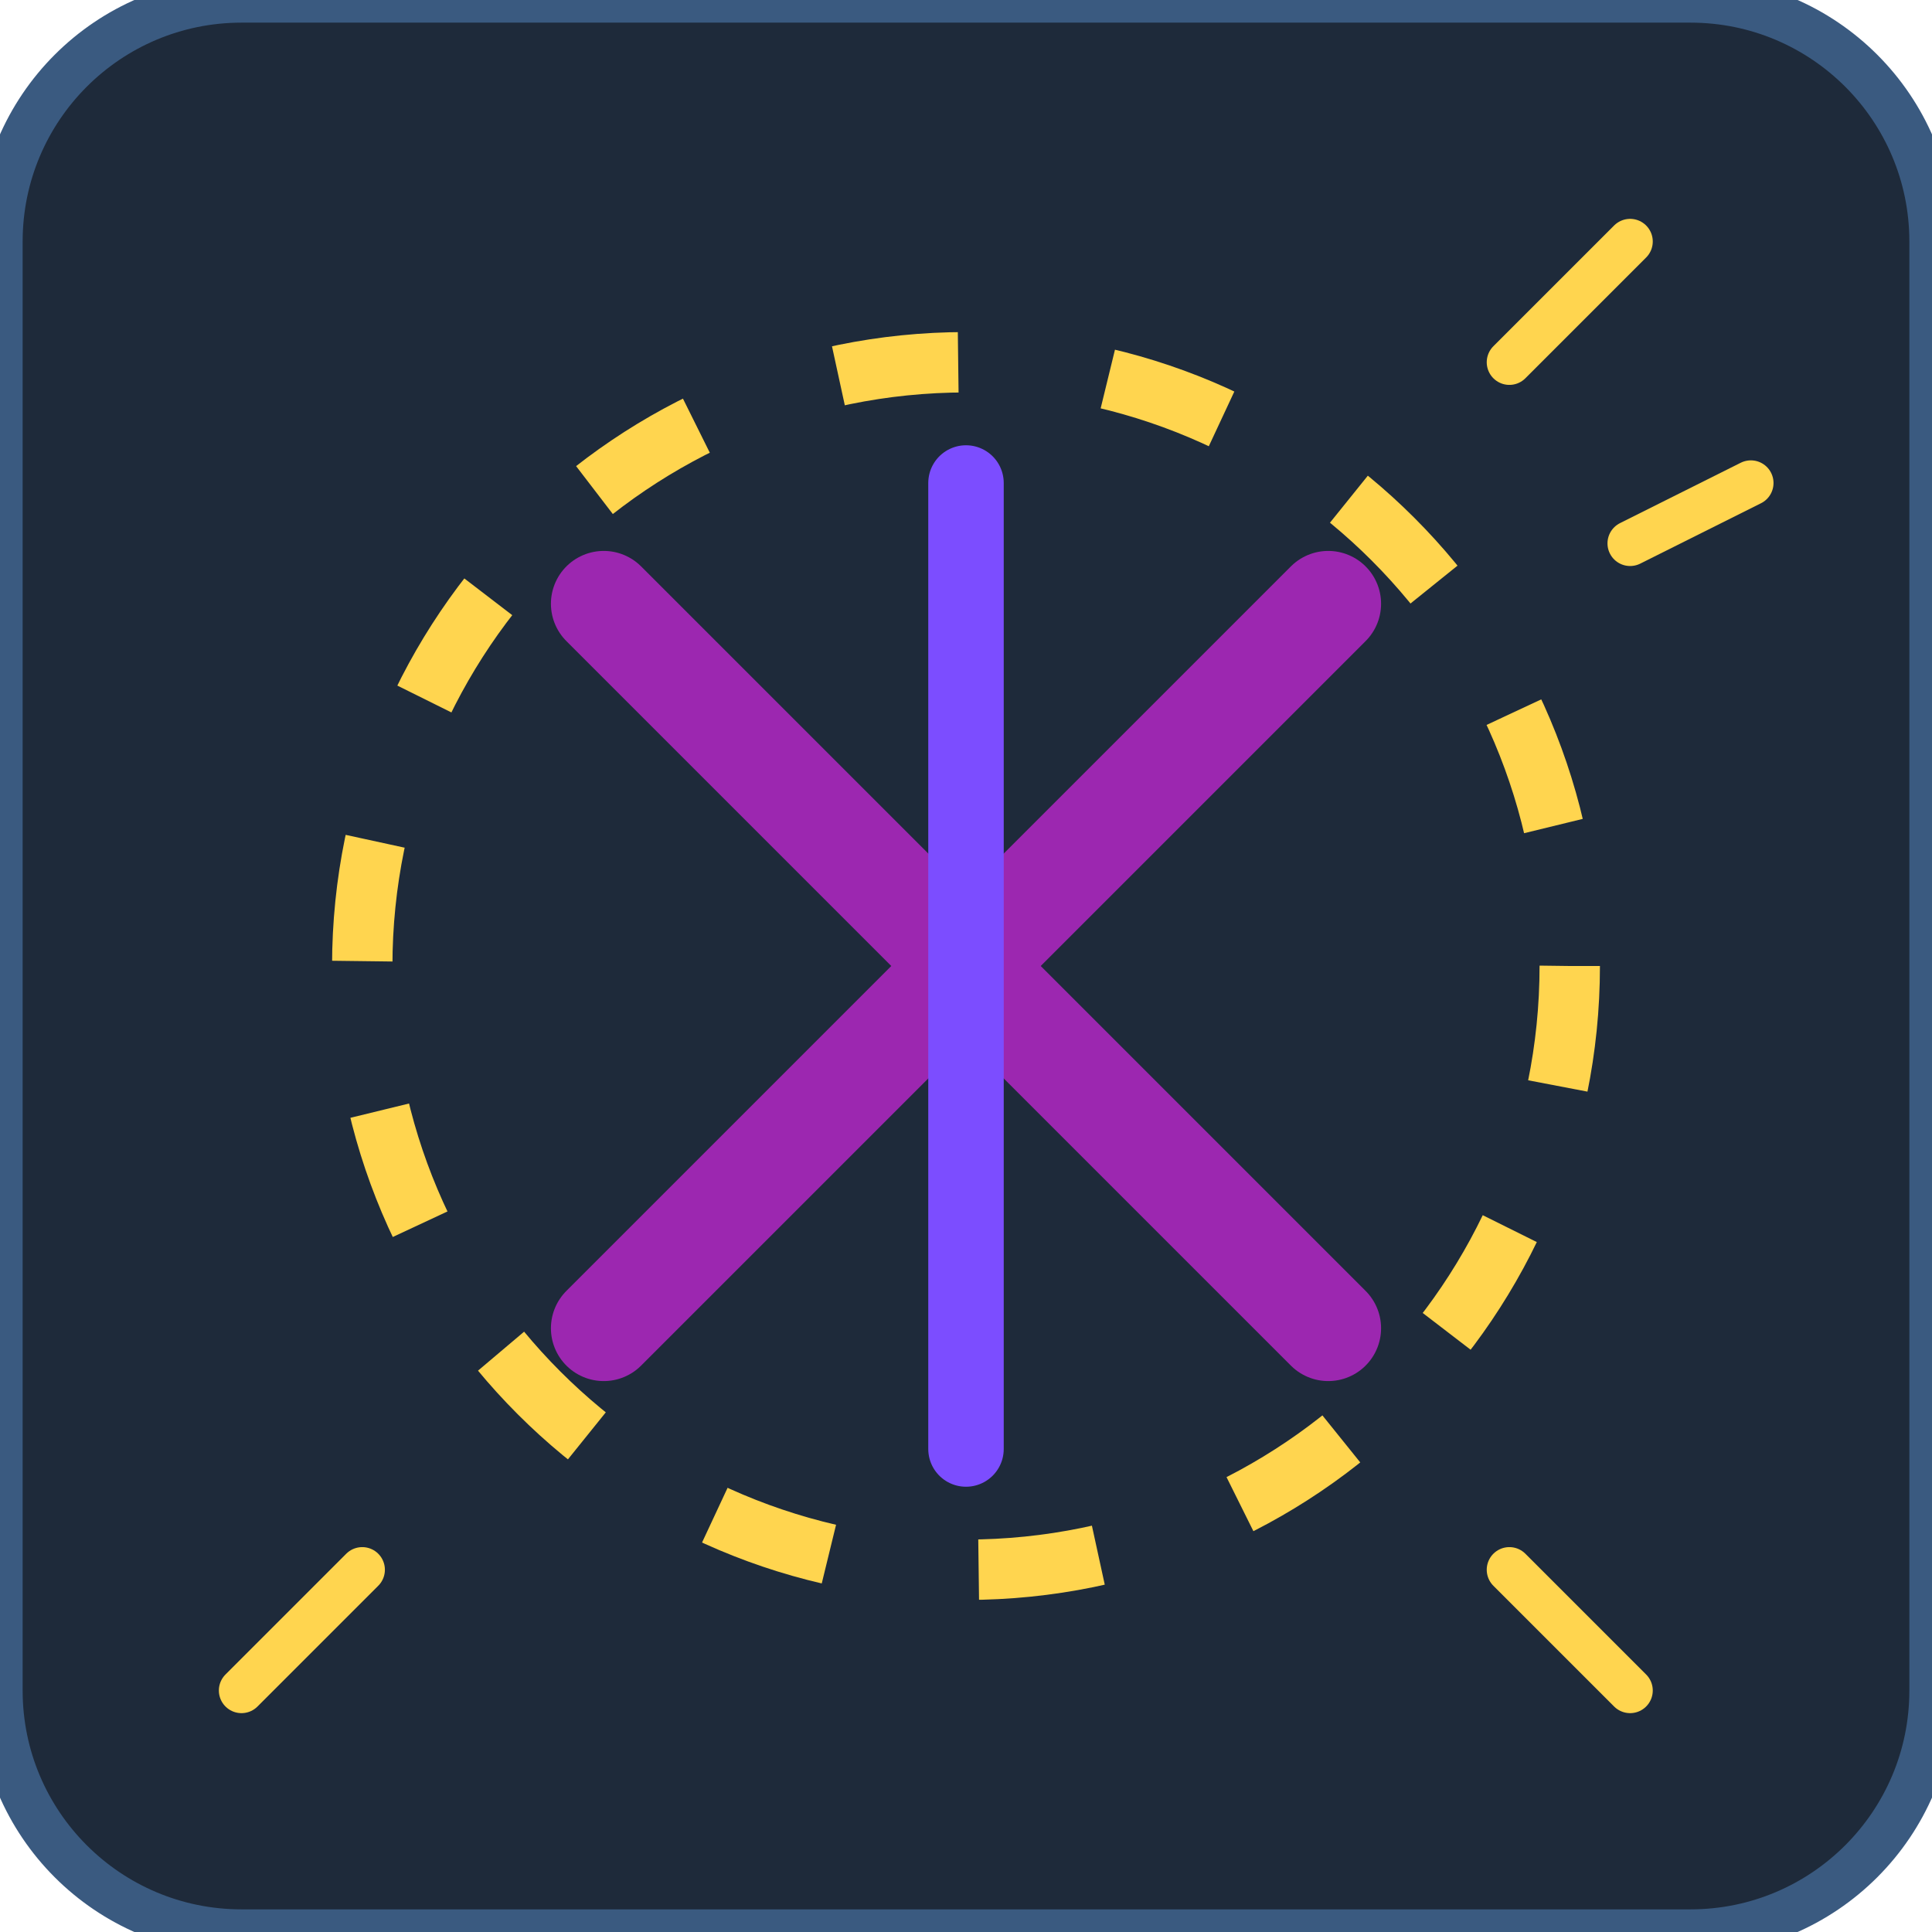
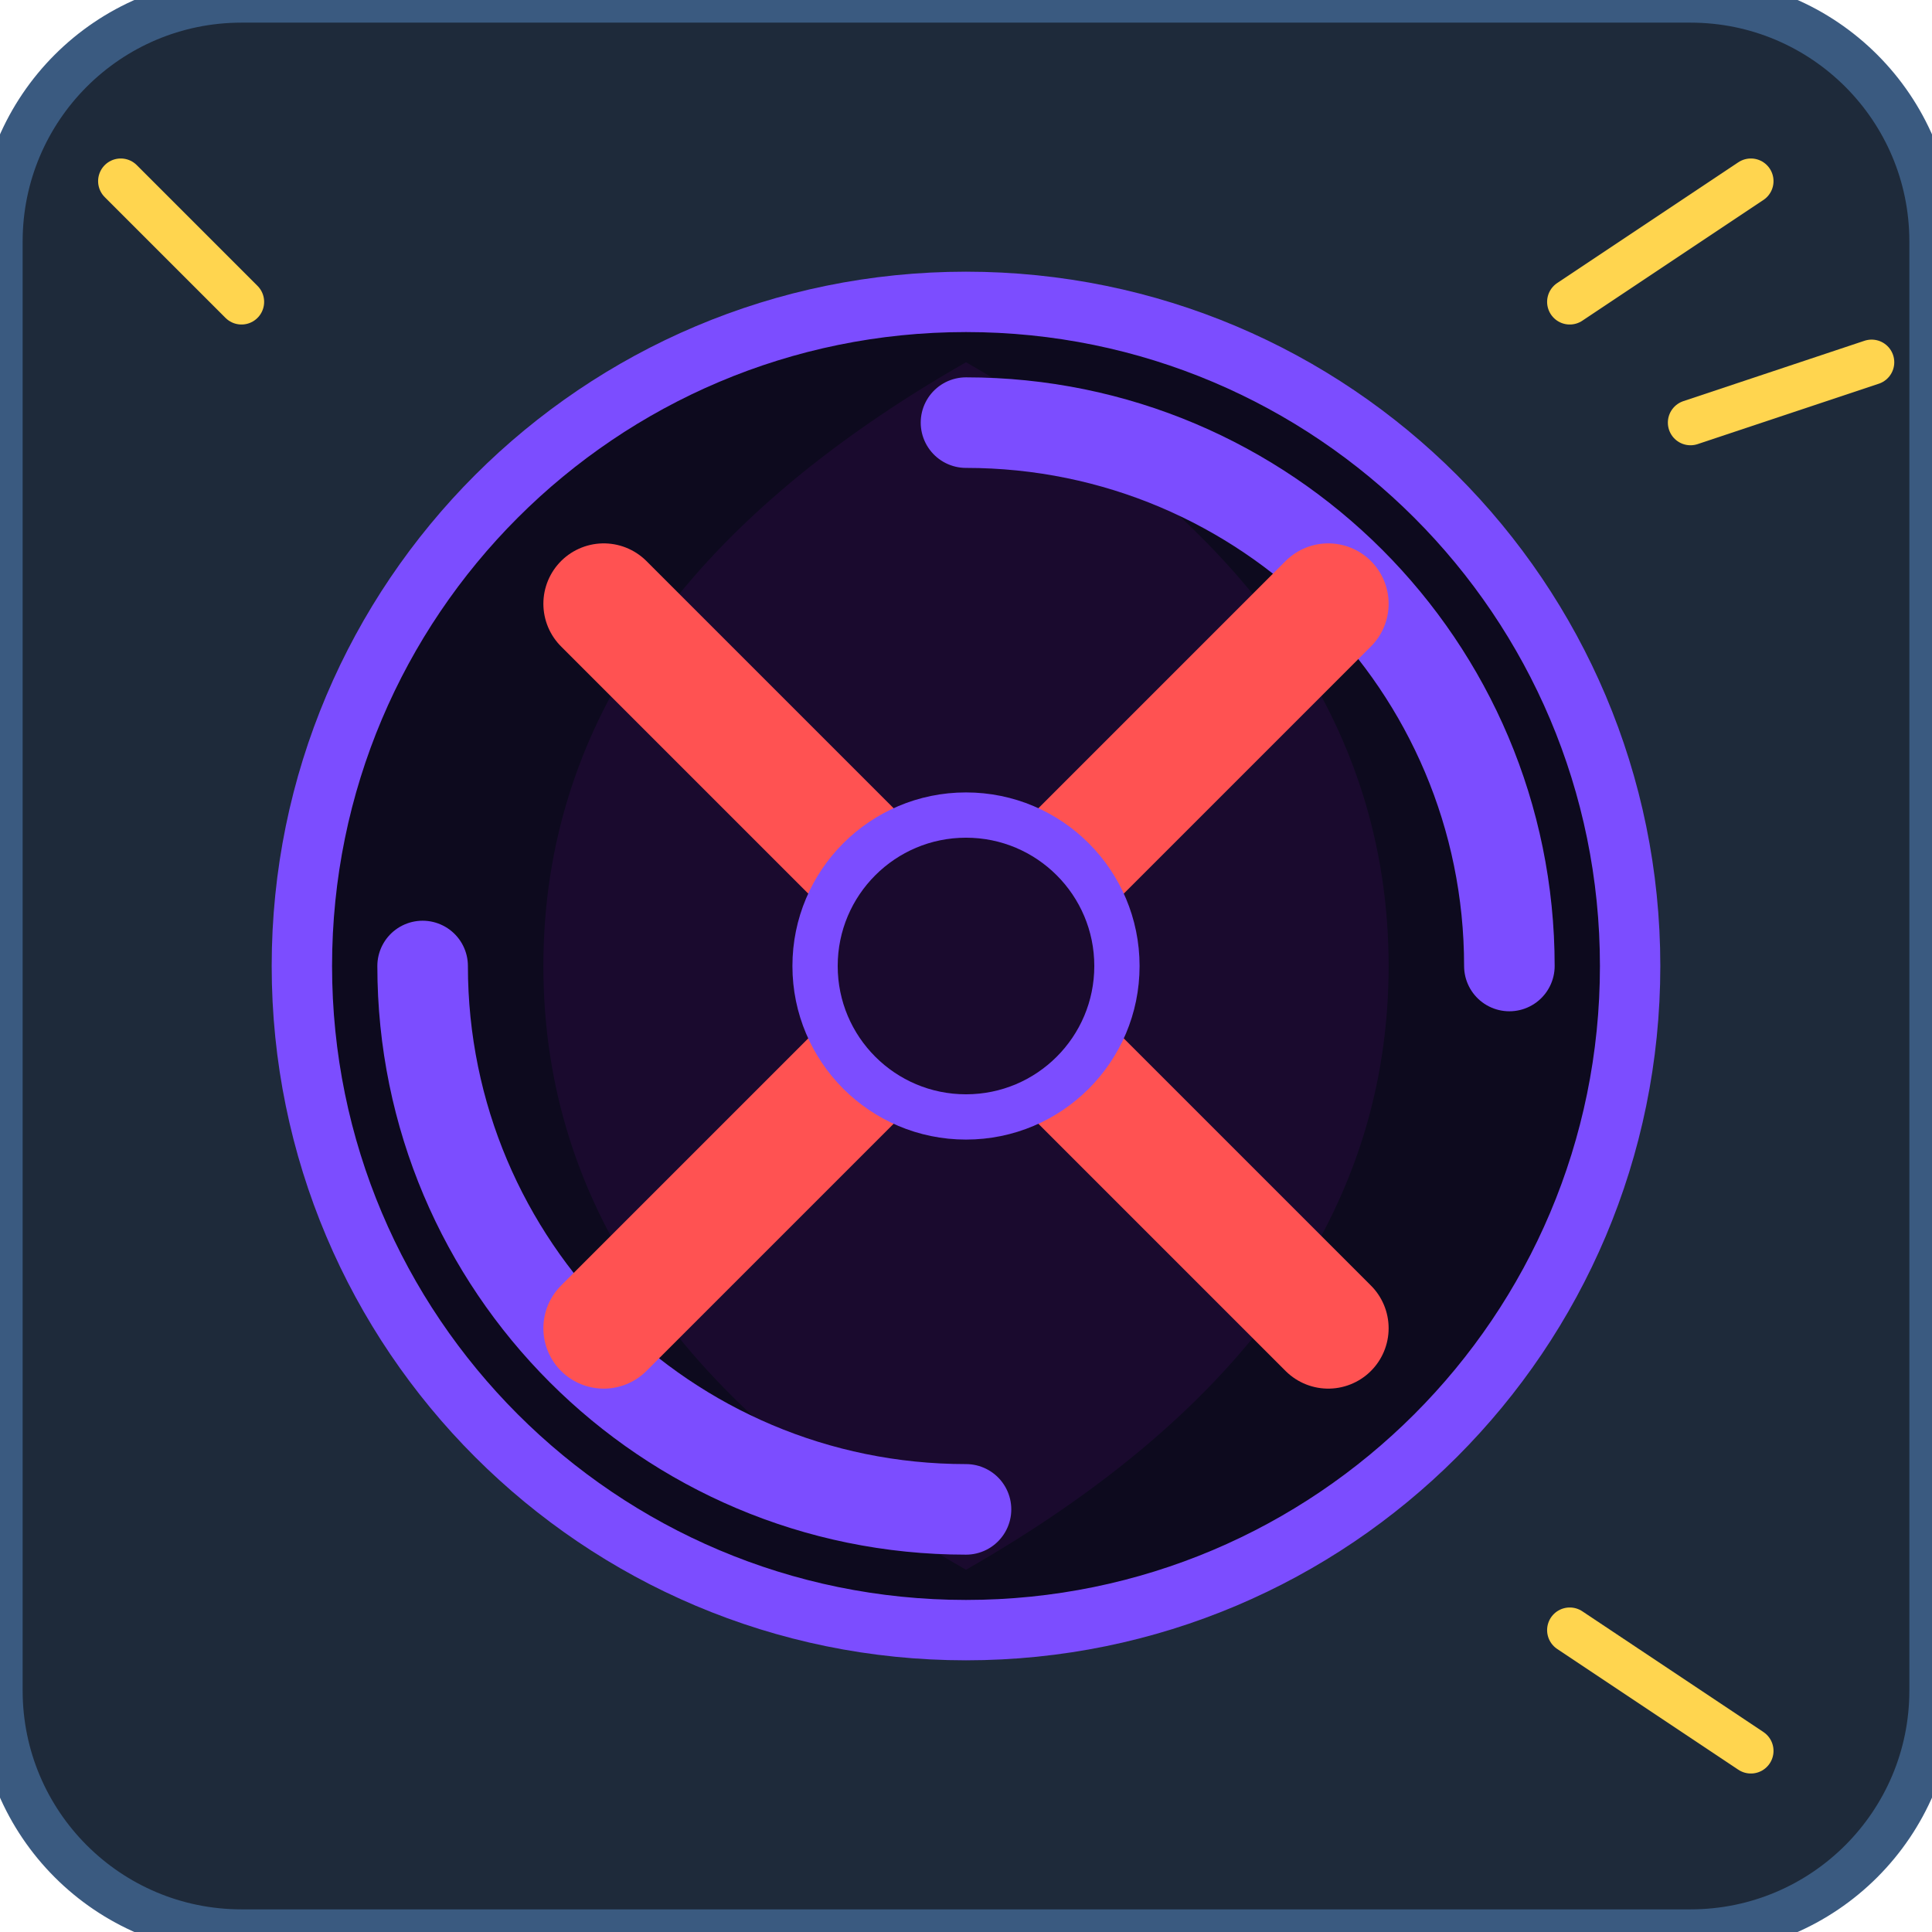
<svg xmlns="http://www.w3.org/2000/svg" viewBox="0 0 64 64">
  <rect x="0" y="0" width="64" height="64" rx="8" fill="#1e2a3a" stroke="#3a5a80" stroke-width="1.5" />
-   <circle cx="32" cy="32" r="20" fill="none" stroke="#ffd54f" stroke-width="2" stroke-dasharray="4,5" />
-   <line x1="20" y1="20" x2="44" y2="44" stroke="#9c27b0" stroke-width="3.5" stroke-linecap="round" />
-   <line x1="44" y1="20" x2="20" y2="44" stroke="#9c27b0" stroke-width="3.5" stroke-linecap="round" />
-   <line x1="32" y1="16" x2="32" y2="48" stroke="#7c4dff" stroke-width="2.5" stroke-linecap="round" />
-   <line x1="50" y1="12" x2="54" y2="8" stroke="#ffd54f" stroke-width="1.5" stroke-linecap="round" />
-   <line x1="54" y1="18" x2="58" y2="16" stroke="#ffd54f" stroke-width="1.5" stroke-linecap="round" />
-   <line x1="12" y1="52" x2="8" y2="56" stroke="#ffd54f" stroke-width="1.5" stroke-linecap="round" />
-   <line x1="50" y1="52" x2="54" y2="56" stroke="#ffd54f" stroke-width="1.5" stroke-linecap="round" />
+   <circle cx="32" cy="32" r="22" fill="#0d0a1e" stroke="#7c4dff" stroke-width="2" />
+   <path d="M 32,12 Q 46,20 46,32 Q 46,44 32,52 Q 18,44 18,32 Q 18,20 32,12" fill="#1a0a2e" stroke="none" />
+   <path d="M 32,14 A 18,18 0 0 1 50,32" fill="none" stroke="#7c4dff" stroke-width="3" stroke-linecap="round" />
+   <path d="M 32,50 A 18,18 0 0 1 14,32" fill="none" stroke="#7c4dff" stroke-width="3" stroke-linecap="round" />
+   <line x1="20" y1="20" x2="44" y2="44" stroke="#ff5252" stroke-width="4" stroke-linecap="round" />
+   <line x1="44" y1="20" x2="20" y2="44" stroke="#ff5252" stroke-width="4" stroke-linecap="round" />
+   <circle cx="32" cy="32" r="5" fill="#1a0a2e" stroke="#7c4dff" stroke-width="1.5" />
+   <line x1="52" y1="10" x2="58" y2="6" stroke="#ffd54f" stroke-width="1.5" stroke-linecap="round" />
+   <line x1="56" y1="14" x2="62" y2="12" stroke="#ffd54f" stroke-width="1.5" stroke-linecap="round" />
+   <line x1="52" y1="54" x2="58" y2="58" stroke="#ffd54f" stroke-width="1.5" stroke-linecap="round" />
+   <line x1="8" y1="10" x2="4" y2="6" stroke="#ffd54f" stroke-width="1.5" stroke-linecap="round" />
</svg>
